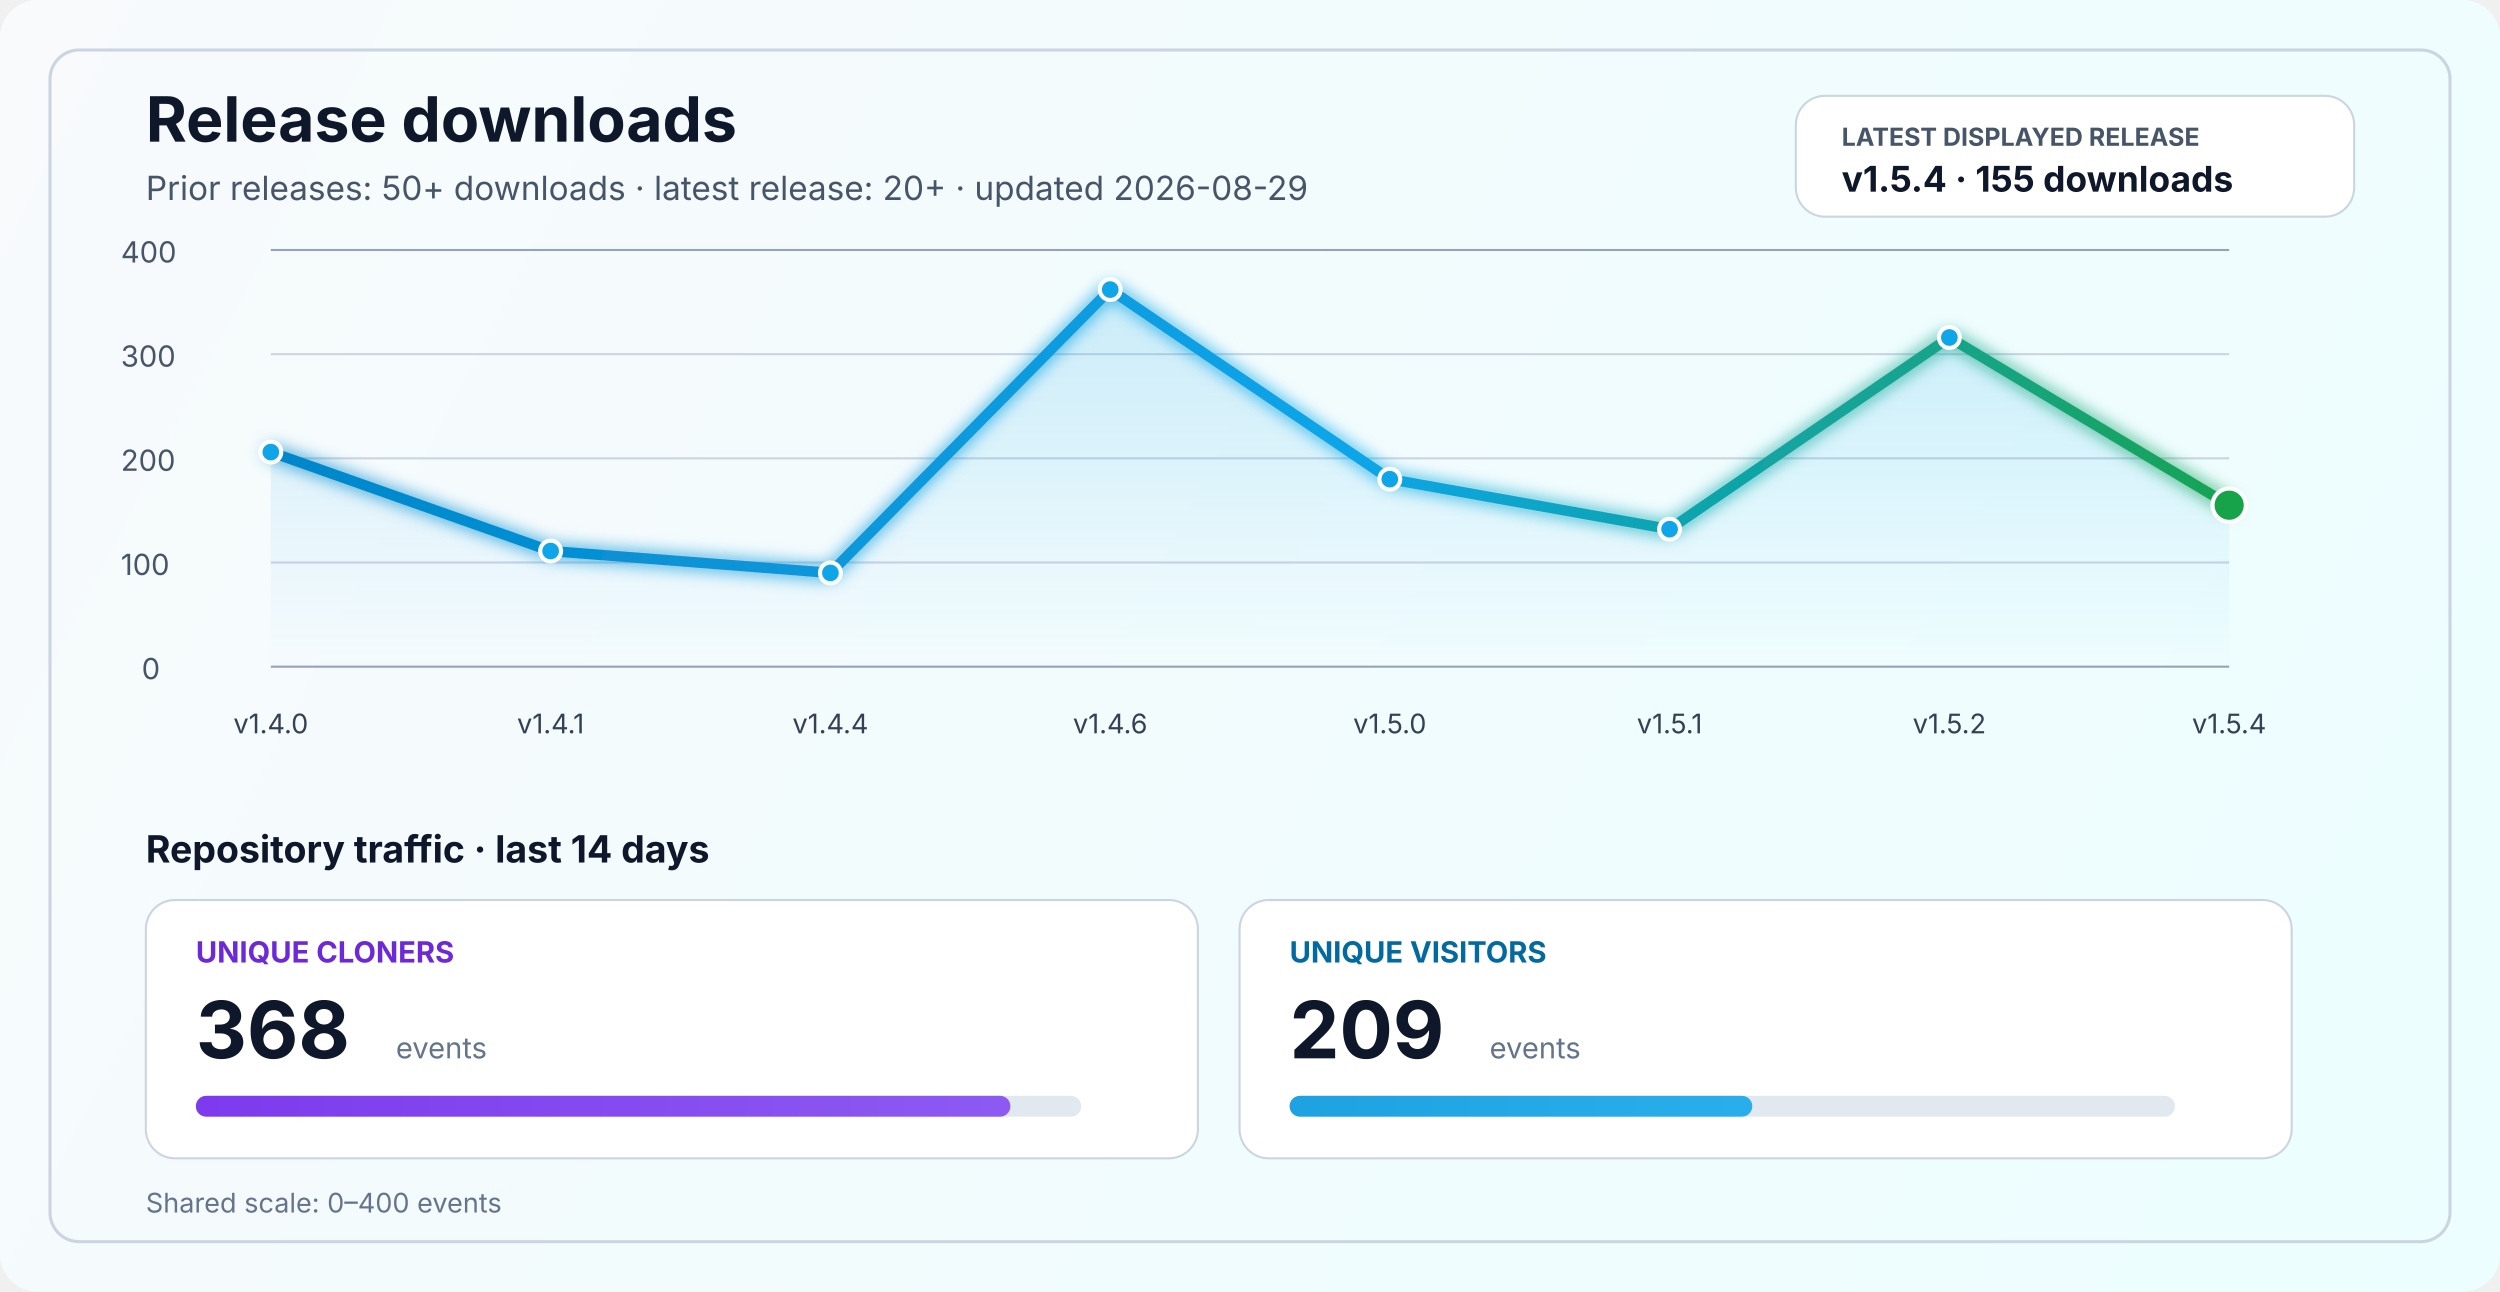
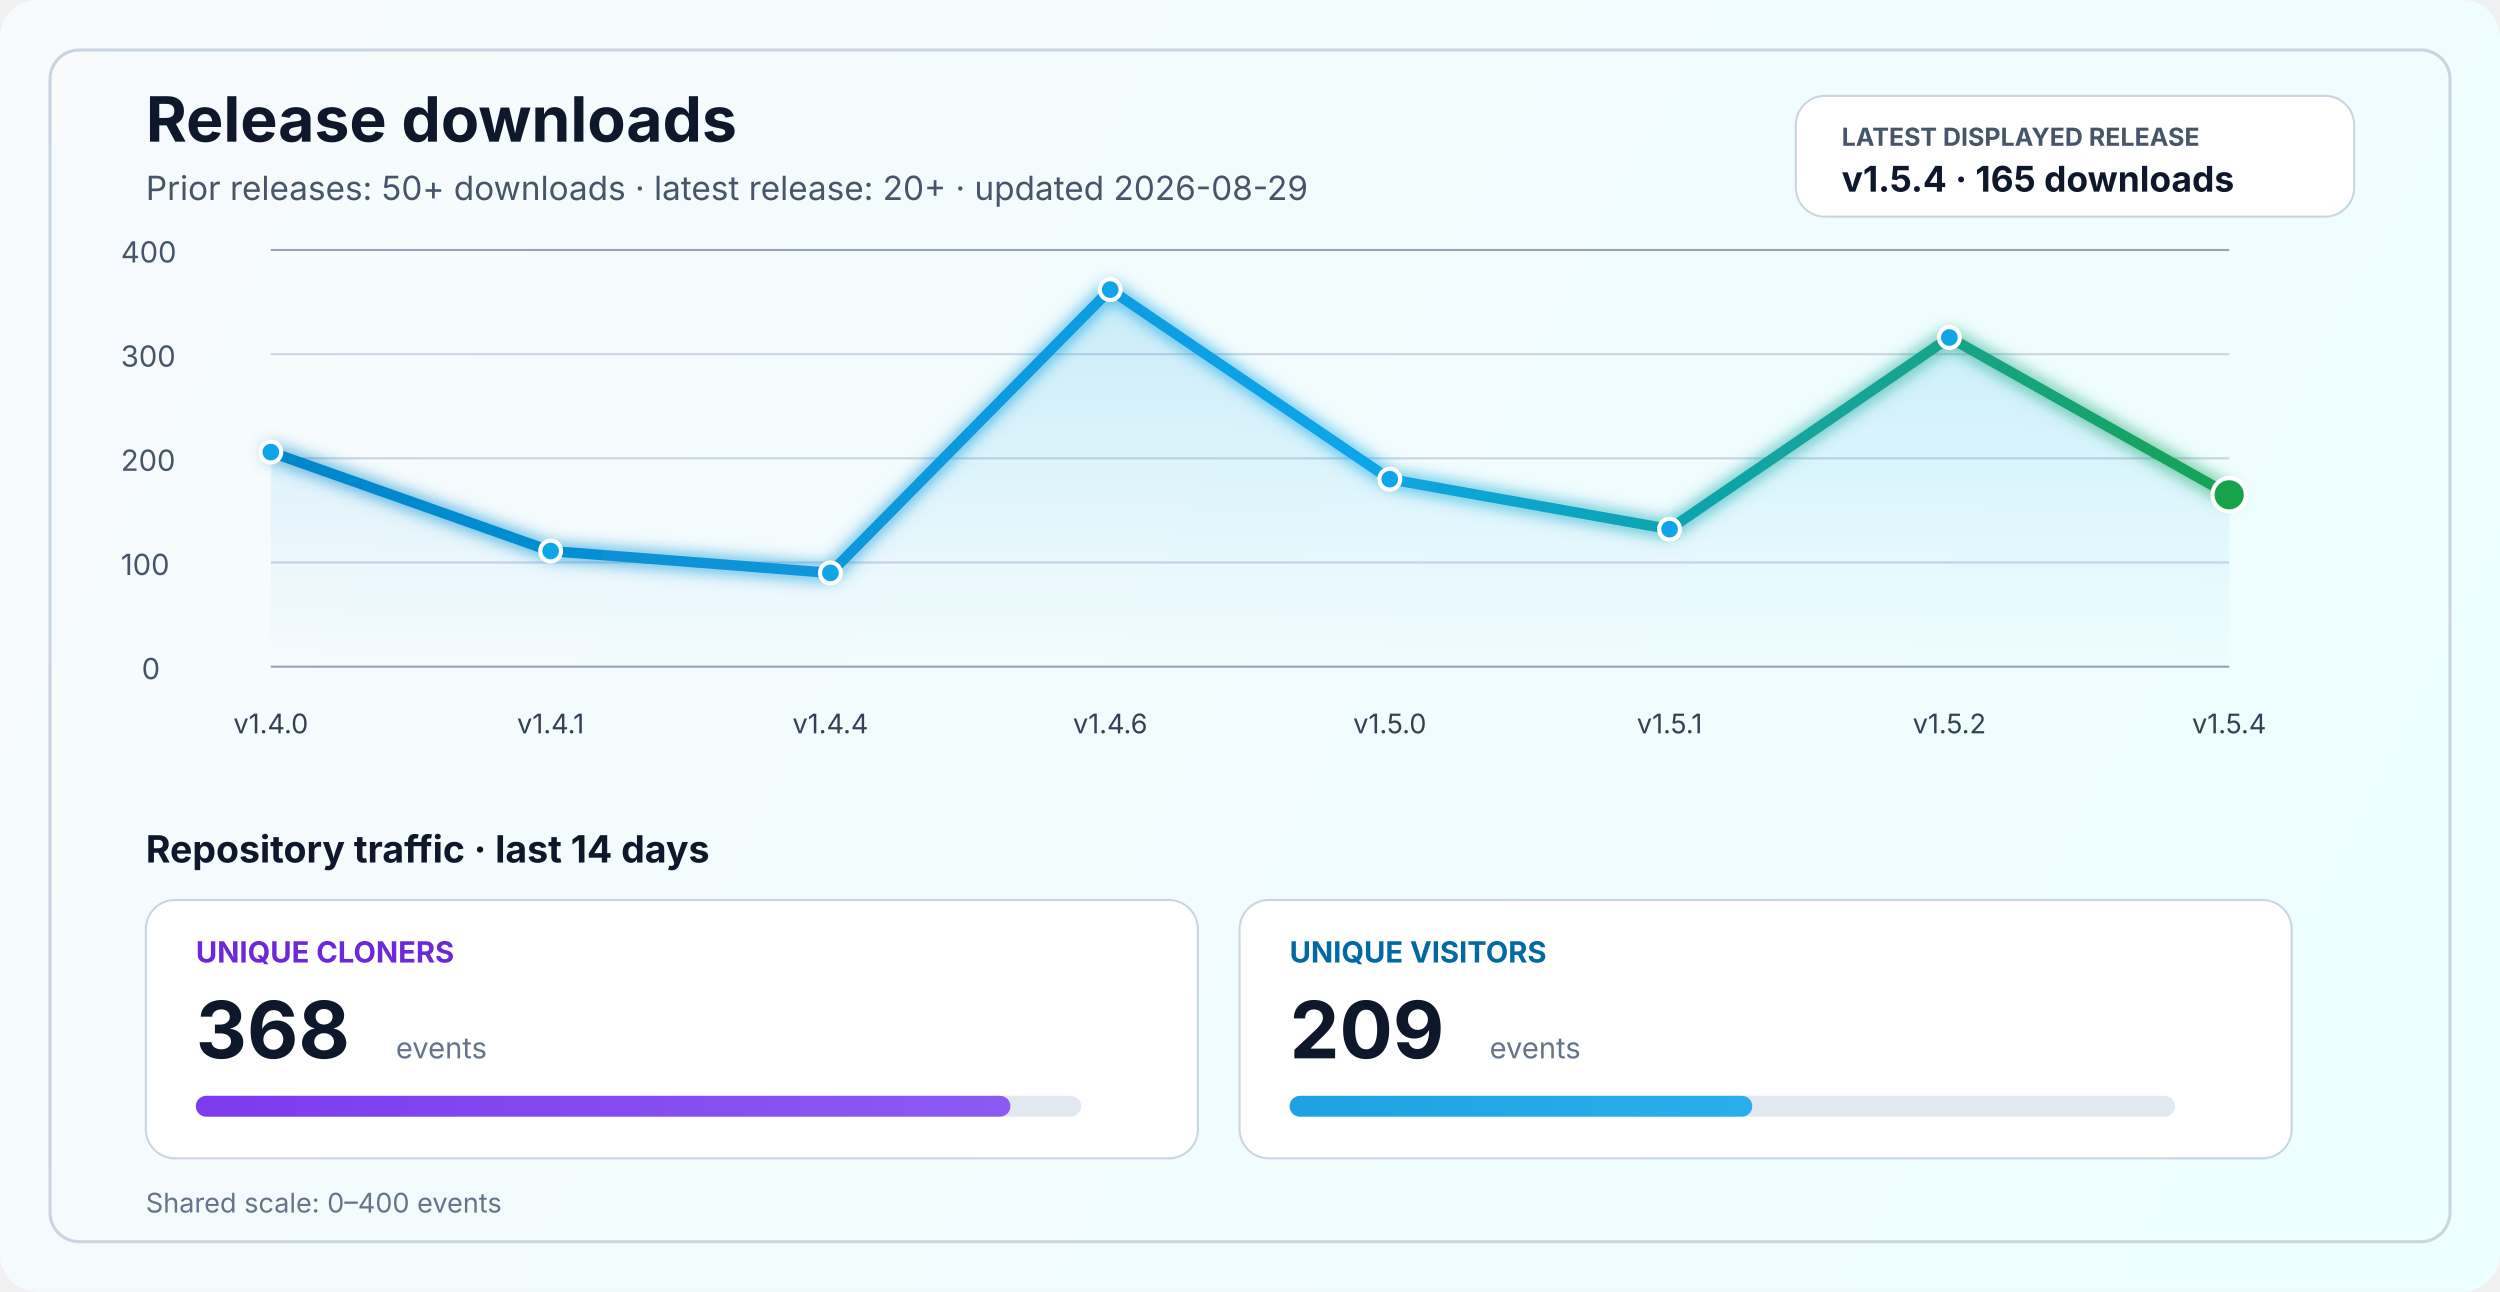
<svg xmlns="http://www.w3.org/2000/svg" width="1200" height="620" viewBox="0 0 1200 620" fill="none" role="img" aria-labelledby="title desc">
  <defs>
    <linearGradient id="bg" x1="0" y1="0" x2="1200" y2="620" gradientUnits="userSpaceOnUse">
      <stop stop-color="#F8FAFC" />
      <stop offset="1" stop-color="#ECFEFF" />
    </linearGradient>
    <linearGradient id="line" x1="130" y1="86" x2="1070" y2="340" gradientUnits="userSpaceOnUse">
      <stop stop-color="#0284C7" />
      <stop offset="0.55" stop-color="#0EA5E9" />
      <stop offset="1" stop-color="#16A34A" />
    </linearGradient>
    <linearGradient id="area" x1="0" y1="120" x2="0" y2="320" gradientUnits="userSpaceOnUse">
      <stop stop-color="#0EA5E9" stop-opacity="0.20" />
      <stop offset="1" stop-color="#0EA5E9" stop-opacity="0" />
    </linearGradient>
    <linearGradient id="cloneFill" x1="86" y1="450" x2="1110" y2="450" gradientUnits="userSpaceOnUse">
      <stop stop-color="#7C3AED" />
      <stop offset="1" stop-color="#A78BFA" />
    </linearGradient>
    <linearGradient id="viewFill" x1="86" y1="482" x2="1110" y2="482" gradientUnits="userSpaceOnUse">
      <stop stop-color="#0284C7" />
      <stop offset="1" stop-color="#38BDF8" />
    </linearGradient>
    <filter id="glow" x="-50%" y="-50%" width="200%" height="200%">
      <feGaussianBlur stdDeviation="4" result="blur" />
      <feMerge>
        <feMergeNode in="blur" />
        <feMergeNode in="SourceGraphic" />
      </feMerge>
    </filter>
  </defs>
  <rect width="1200" height="620" rx="18" fill="url(#bg)" />
  <rect x="24" y="24" width="1152" height="572" rx="14" stroke="#CBD5E1" stroke-width="1.5" />
  <text x="70" y="68" fill="#0F172A" font-size="30" font-family="SF Pro Display, -apple-system, BlinkMacSystemFont, Segoe UI, sans-serif" font-weight="700">Release downloads</text>
  <text x="70" y="96" fill="#475569" font-size="16" font-family="SF Pro Text, -apple-system, BlinkMacSystemFont, Segoe UI, sans-serif">Prior releases: 50+ downloads · latest release: 20+ · updated 2026-08-29</text>
  <rect x="862" y="46" width="268" height="58" rx="14" fill="#FFFFFF" stroke="#CBD5E1" stroke-width="1" />
  <text x="884" y="70" fill="#475569" font-size="12" font-family="SF Pro Text, -apple-system, BlinkMacSystemFont, Segoe UI, sans-serif" font-weight="700">LATEST DISPLAYED RELEASE</text>
-   <text x="884" y="92" fill="#0F172A" font-size="17" font-family="SF Pro Text, -apple-system, BlinkMacSystemFont, Segoe UI, sans-serif" font-weight="700">v1.5.4 · 155 downloads</text>
+   <text x="884" y="92" fill="#0F172A" font-size="17" font-family="SF Pro Text, -apple-system, BlinkMacSystemFont, Segoe UI, sans-serif" font-weight="700">v1.5.4 · 165 downloads</text>
  <line x1="130" y1="320.0" x2="1070" y2="320.0" stroke="#94A3B8" stroke-width="1" />
  <line x1="130" y1="270.0" x2="1070" y2="270.0" stroke="#CBD5E1" stroke-width="1" />
  <line x1="130" y1="220.0" x2="1070" y2="220.0" stroke="#CBD5E1" stroke-width="1" />
  <line x1="130" y1="170.0" x2="1070" y2="170.0" stroke="#CBD5E1" stroke-width="1" />
  <line x1="130" y1="120.0" x2="1070" y2="120.0" stroke="#94A3B8" stroke-width="1" />
  <text x="68" y="326.0" fill="#475569" font-size="14" font-family="SF Pro Text, -apple-system, BlinkMacSystemFont, Segoe UI, sans-serif">0</text>
  <text x="58" y="276.0" fill="#475569" font-size="14" font-family="SF Pro Text, -apple-system, BlinkMacSystemFont, Segoe UI, sans-serif">100</text>
  <text x="58" y="226.0" fill="#475569" font-size="14" font-family="SF Pro Text, -apple-system, BlinkMacSystemFont, Segoe UI, sans-serif">200</text>
  <text x="58" y="176.0" fill="#475569" font-size="14" font-family="SF Pro Text, -apple-system, BlinkMacSystemFont, Segoe UI, sans-serif">300</text>
  <text x="58" y="126.0" fill="#475569" font-size="14" font-family="SF Pro Text, -apple-system, BlinkMacSystemFont, Segoe UI, sans-serif">400</text>
-   <path d="M 130.0 217.0 L 264.3 264.5 L 398.6 275.0 L 532.9 139.0 L 667.1 230.0 L 801.4 254.0 L 935.7 162.0 L 1070.0 242.5 L 1070 320 L 130 320 Z" fill="url(#area)" />
-   <polyline points="130.0,217.0 264.3,264.5 398.6,275.0 532.9,139.0 667.1,230.0 801.4,254.0 935.7,162.0 1070.0,242.5" fill="none" stroke="url(#line)" stroke-width="5" stroke-linecap="round" stroke-linejoin="round" filter="url(#glow)" />
+   <path d="M 130.0 217.0 L 264.3 264.5 L 398.6 275.0 L 532.9 139.0 L 667.1 230.0 L 801.4 254.0 L 935.7 162.0 L 1070.0 237.5 L 1070 320 L 130 320 Z" fill="url(#area)" />
+   <polyline points="130.0,217.0 264.3,264.5 398.6,275.0 532.9,139.0 667.1,230.0 801.4,254.0 935.7,162.0 1070.0,237.5" fill="none" stroke="url(#line)" stroke-width="5" stroke-linecap="round" stroke-linejoin="round" filter="url(#glow)" />
  <circle cx="130.0" cy="217.0" r="5" fill="#0EA5E9" stroke="#FFFFFF" stroke-width="2" />
  <circle cx="264.3" cy="264.5" r="5" fill="#0EA5E9" stroke="#FFFFFF" stroke-width="2" />
  <circle cx="398.6" cy="275.0" r="5" fill="#0EA5E9" stroke="#FFFFFF" stroke-width="2" />
  <circle cx="532.9" cy="139.0" r="5" fill="#0EA5E9" stroke="#FFFFFF" stroke-width="2" />
  <circle cx="667.1" cy="230.0" r="5" fill="#0EA5E9" stroke="#FFFFFF" stroke-width="2" />
  <circle cx="801.4" cy="254.0" r="5" fill="#0EA5E9" stroke="#FFFFFF" stroke-width="2" />
  <circle cx="935.7" cy="162.0" r="5" fill="#0EA5E9" stroke="#FFFFFF" stroke-width="2" />
-   <circle cx="1070.0" cy="242.5" r="8" fill="#16A34A" stroke="#FFFFFF" stroke-width="2" />
+   <circle cx="1070.0" cy="237.5" r="8" fill="#16A34A" stroke="#FFFFFF" stroke-width="2" />
  <text x="130.0" y="352" text-anchor="middle" fill="#334155" font-size="13" font-family="SF Pro Text, -apple-system, BlinkMacSystemFont, Segoe UI, sans-serif">v1.4.0</text>
  <text x="264.3" y="352" text-anchor="middle" fill="#334155" font-size="13" font-family="SF Pro Text, -apple-system, BlinkMacSystemFont, Segoe UI, sans-serif">v1.4.1</text>
  <text x="398.6" y="352" text-anchor="middle" fill="#334155" font-size="13" font-family="SF Pro Text, -apple-system, BlinkMacSystemFont, Segoe UI, sans-serif">v1.4.4</text>
  <text x="532.9" y="352" text-anchor="middle" fill="#334155" font-size="13" font-family="SF Pro Text, -apple-system, BlinkMacSystemFont, Segoe UI, sans-serif">v1.4.6</text>
  <text x="667.1" y="352" text-anchor="middle" fill="#334155" font-size="13" font-family="SF Pro Text, -apple-system, BlinkMacSystemFont, Segoe UI, sans-serif">v1.5.0</text>
  <text x="801.4" y="352" text-anchor="middle" fill="#334155" font-size="13" font-family="SF Pro Text, -apple-system, BlinkMacSystemFont, Segoe UI, sans-serif">v1.5.1</text>
  <text x="935.7" y="352" text-anchor="middle" fill="#334155" font-size="13" font-family="SF Pro Text, -apple-system, BlinkMacSystemFont, Segoe UI, sans-serif">v1.5.2</text>
  <text x="1070.0" y="352" text-anchor="middle" fill="#334155" font-size="13" font-family="SF Pro Text, -apple-system, BlinkMacSystemFont, Segoe UI, sans-serif">v1.5.4</text>
  <text x="70" y="414" fill="#0F172A" font-size="18" font-family="SF Pro Text, -apple-system, BlinkMacSystemFont, Segoe UI, sans-serif" font-weight="700">Repository traffic · last 14 days</text>
  <rect x="70" y="432" width="505" height="124" rx="14" fill="#FFFFFF" stroke="#CBD5E1" stroke-width="1" />
  <text x="94" y="462" fill="#6D28D9" font-size="14" font-family="SF Pro Text, -apple-system, BlinkMacSystemFont, Segoe UI, sans-serif" font-weight="700">UNIQUE CLONERS</text>
  <text x="94" y="508" fill="#0F172A" font-size="38" font-family="SF Pro Display, -apple-system, BlinkMacSystemFont, Segoe UI, sans-serif" font-weight="700">368</text>
  <text x="190" y="508" fill="#64748B" font-size="14" font-family="SF Pro Text, -apple-system, BlinkMacSystemFont, Segoe UI, sans-serif">events</text>
  <rect x="94" y="526" width="425" height="10" rx="5" fill="#E2E8F0" />
  <rect x="94" y="526" width="391.0" height="10" rx="5" fill="url(#cloneFill)" />
  <rect x="595" y="432" width="505" height="124" rx="14" fill="#FFFFFF" stroke="#CBD5E1" stroke-width="1" />
  <text x="619" y="462" fill="#0369A1" font-size="14" font-family="SF Pro Text, -apple-system, BlinkMacSystemFont, Segoe UI, sans-serif" font-weight="700">UNIQUE VISITORS</text>
  <text x="619" y="508" fill="#0F172A" font-size="38" font-family="SF Pro Display, -apple-system, BlinkMacSystemFont, Segoe UI, sans-serif" font-weight="700">209</text>
  <text x="715" y="508" fill="#64748B" font-size="14" font-family="SF Pro Text, -apple-system, BlinkMacSystemFont, Segoe UI, sans-serif">events</text>
  <rect x="619" y="526" width="425" height="10" rx="5" fill="#E2E8F0" />
  <rect x="619" y="526" width="222.1" height="10" rx="5" fill="url(#viewFill)" />
  <text x="70" y="582" fill="#64748B" font-size="13" font-family="SF Pro Text, -apple-system, BlinkMacSystemFont, Segoe UI, sans-serif">Shared scale: 0–400 events</text>
</svg>
